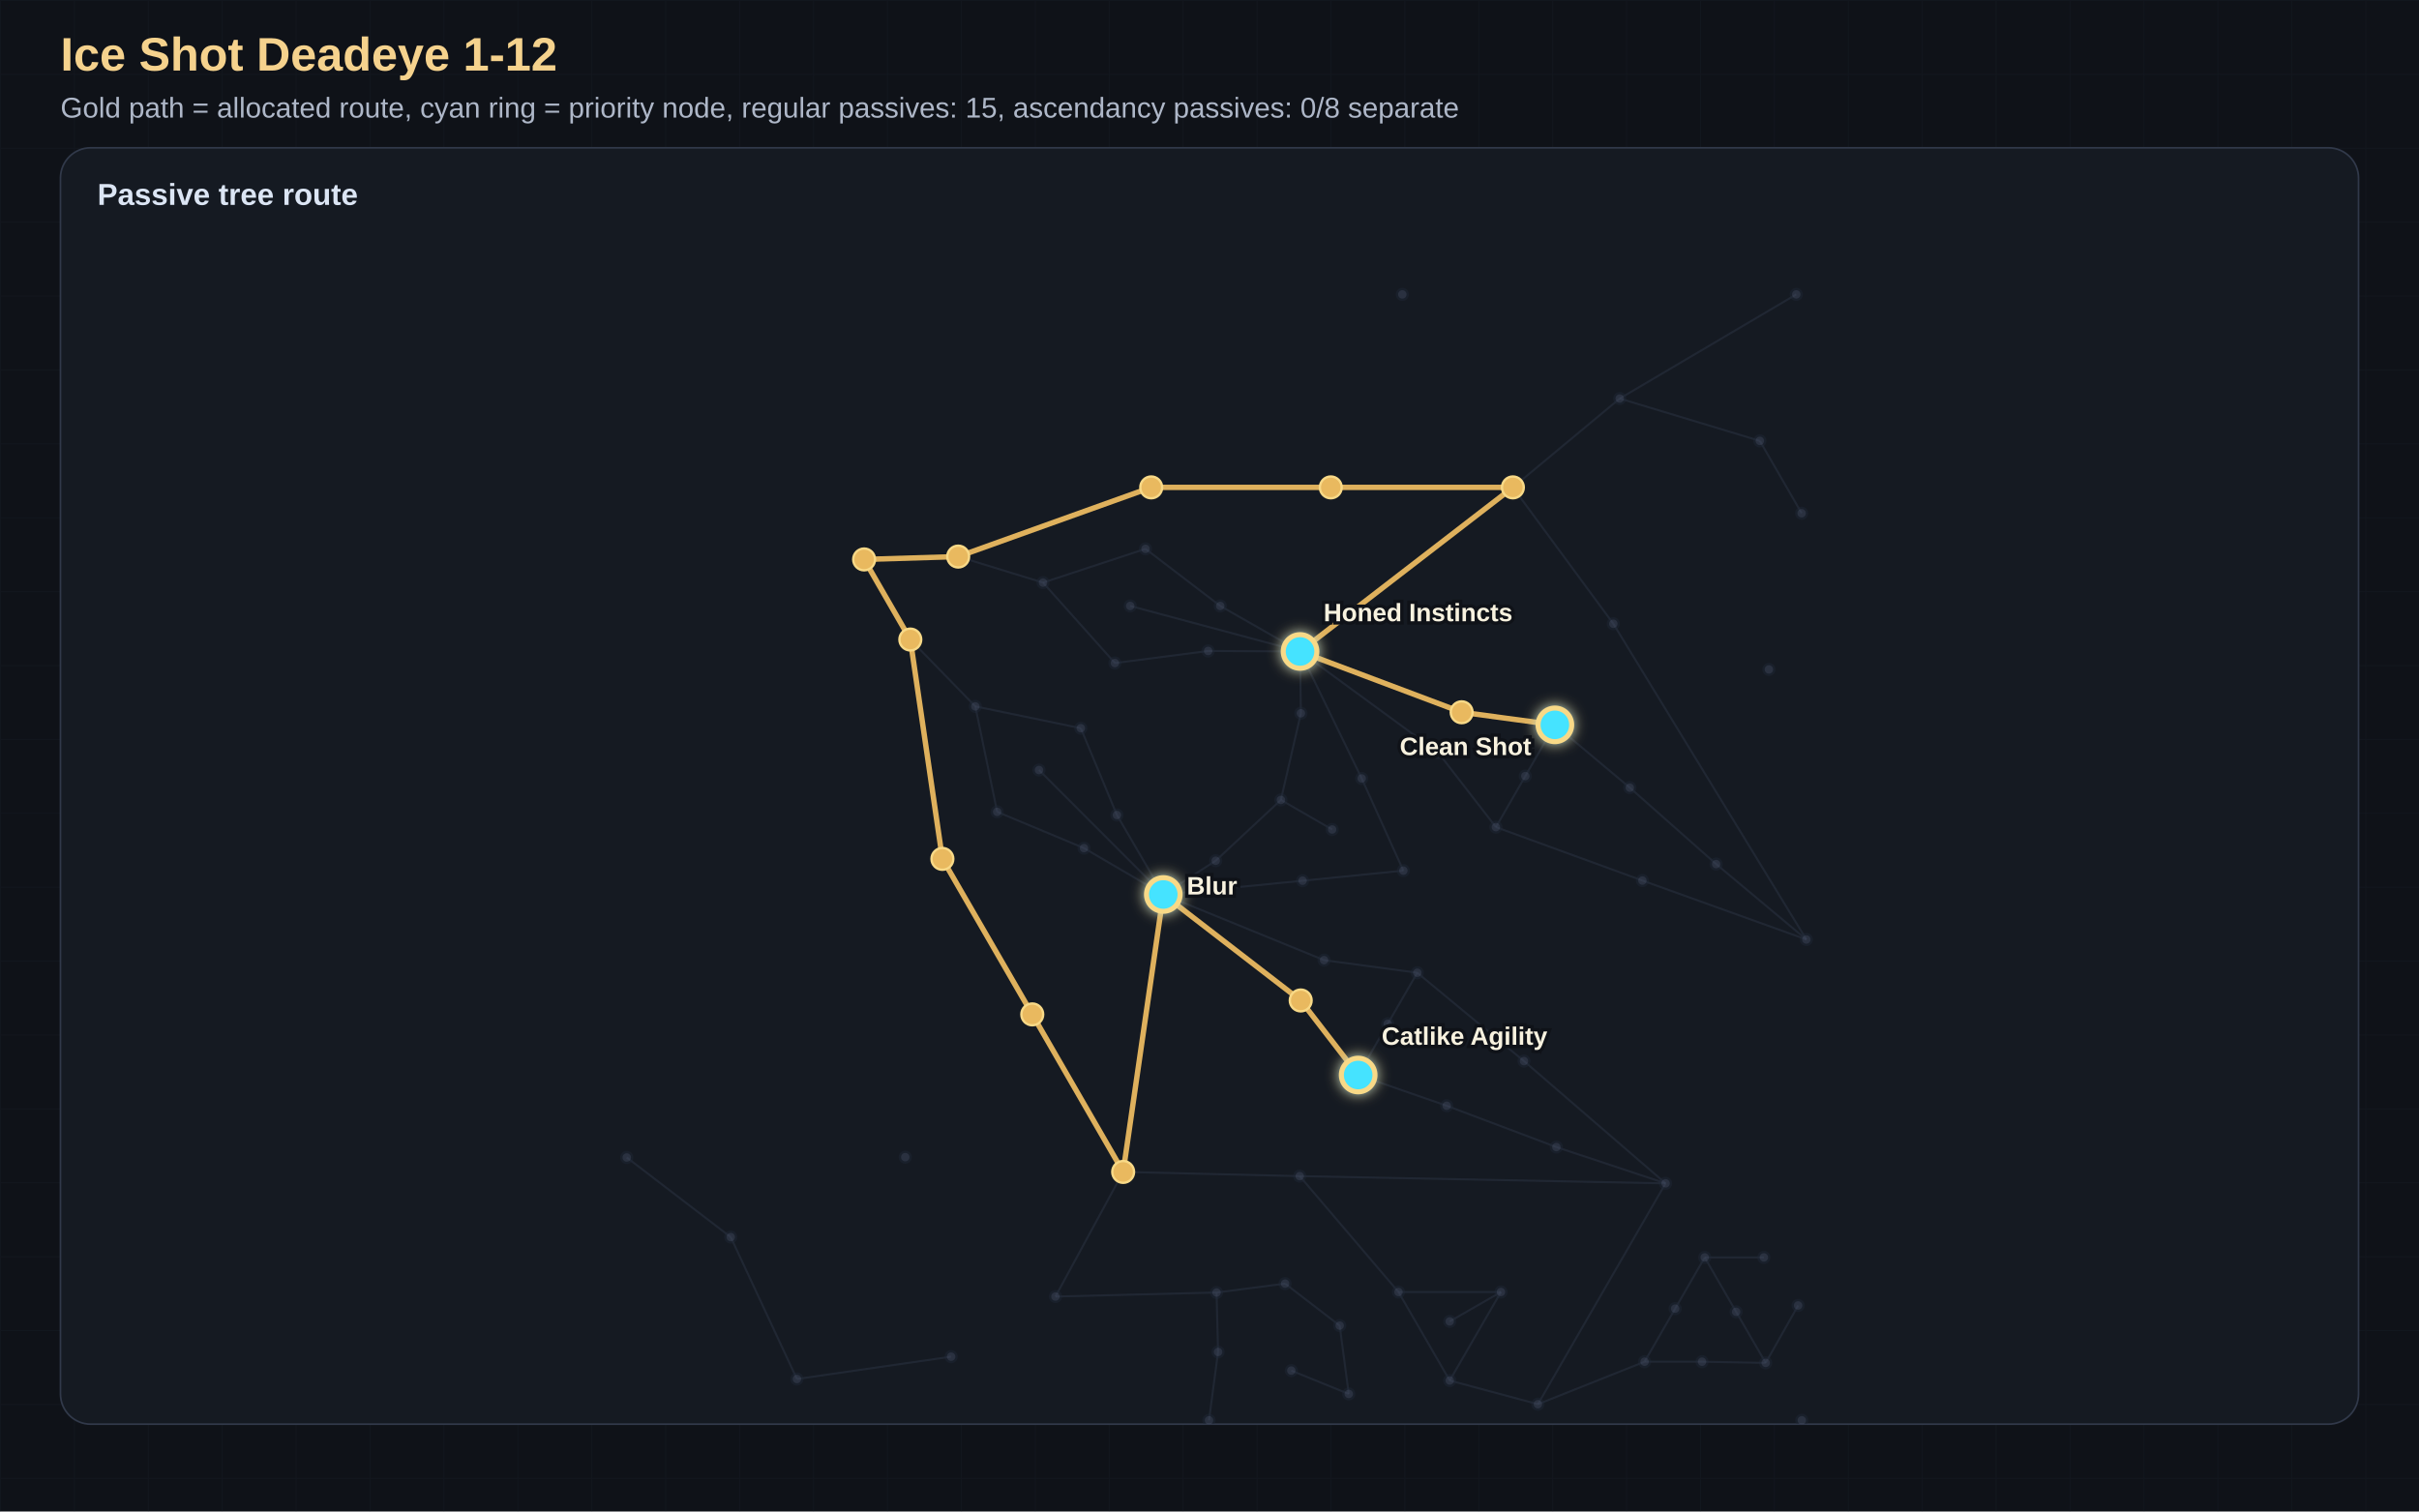
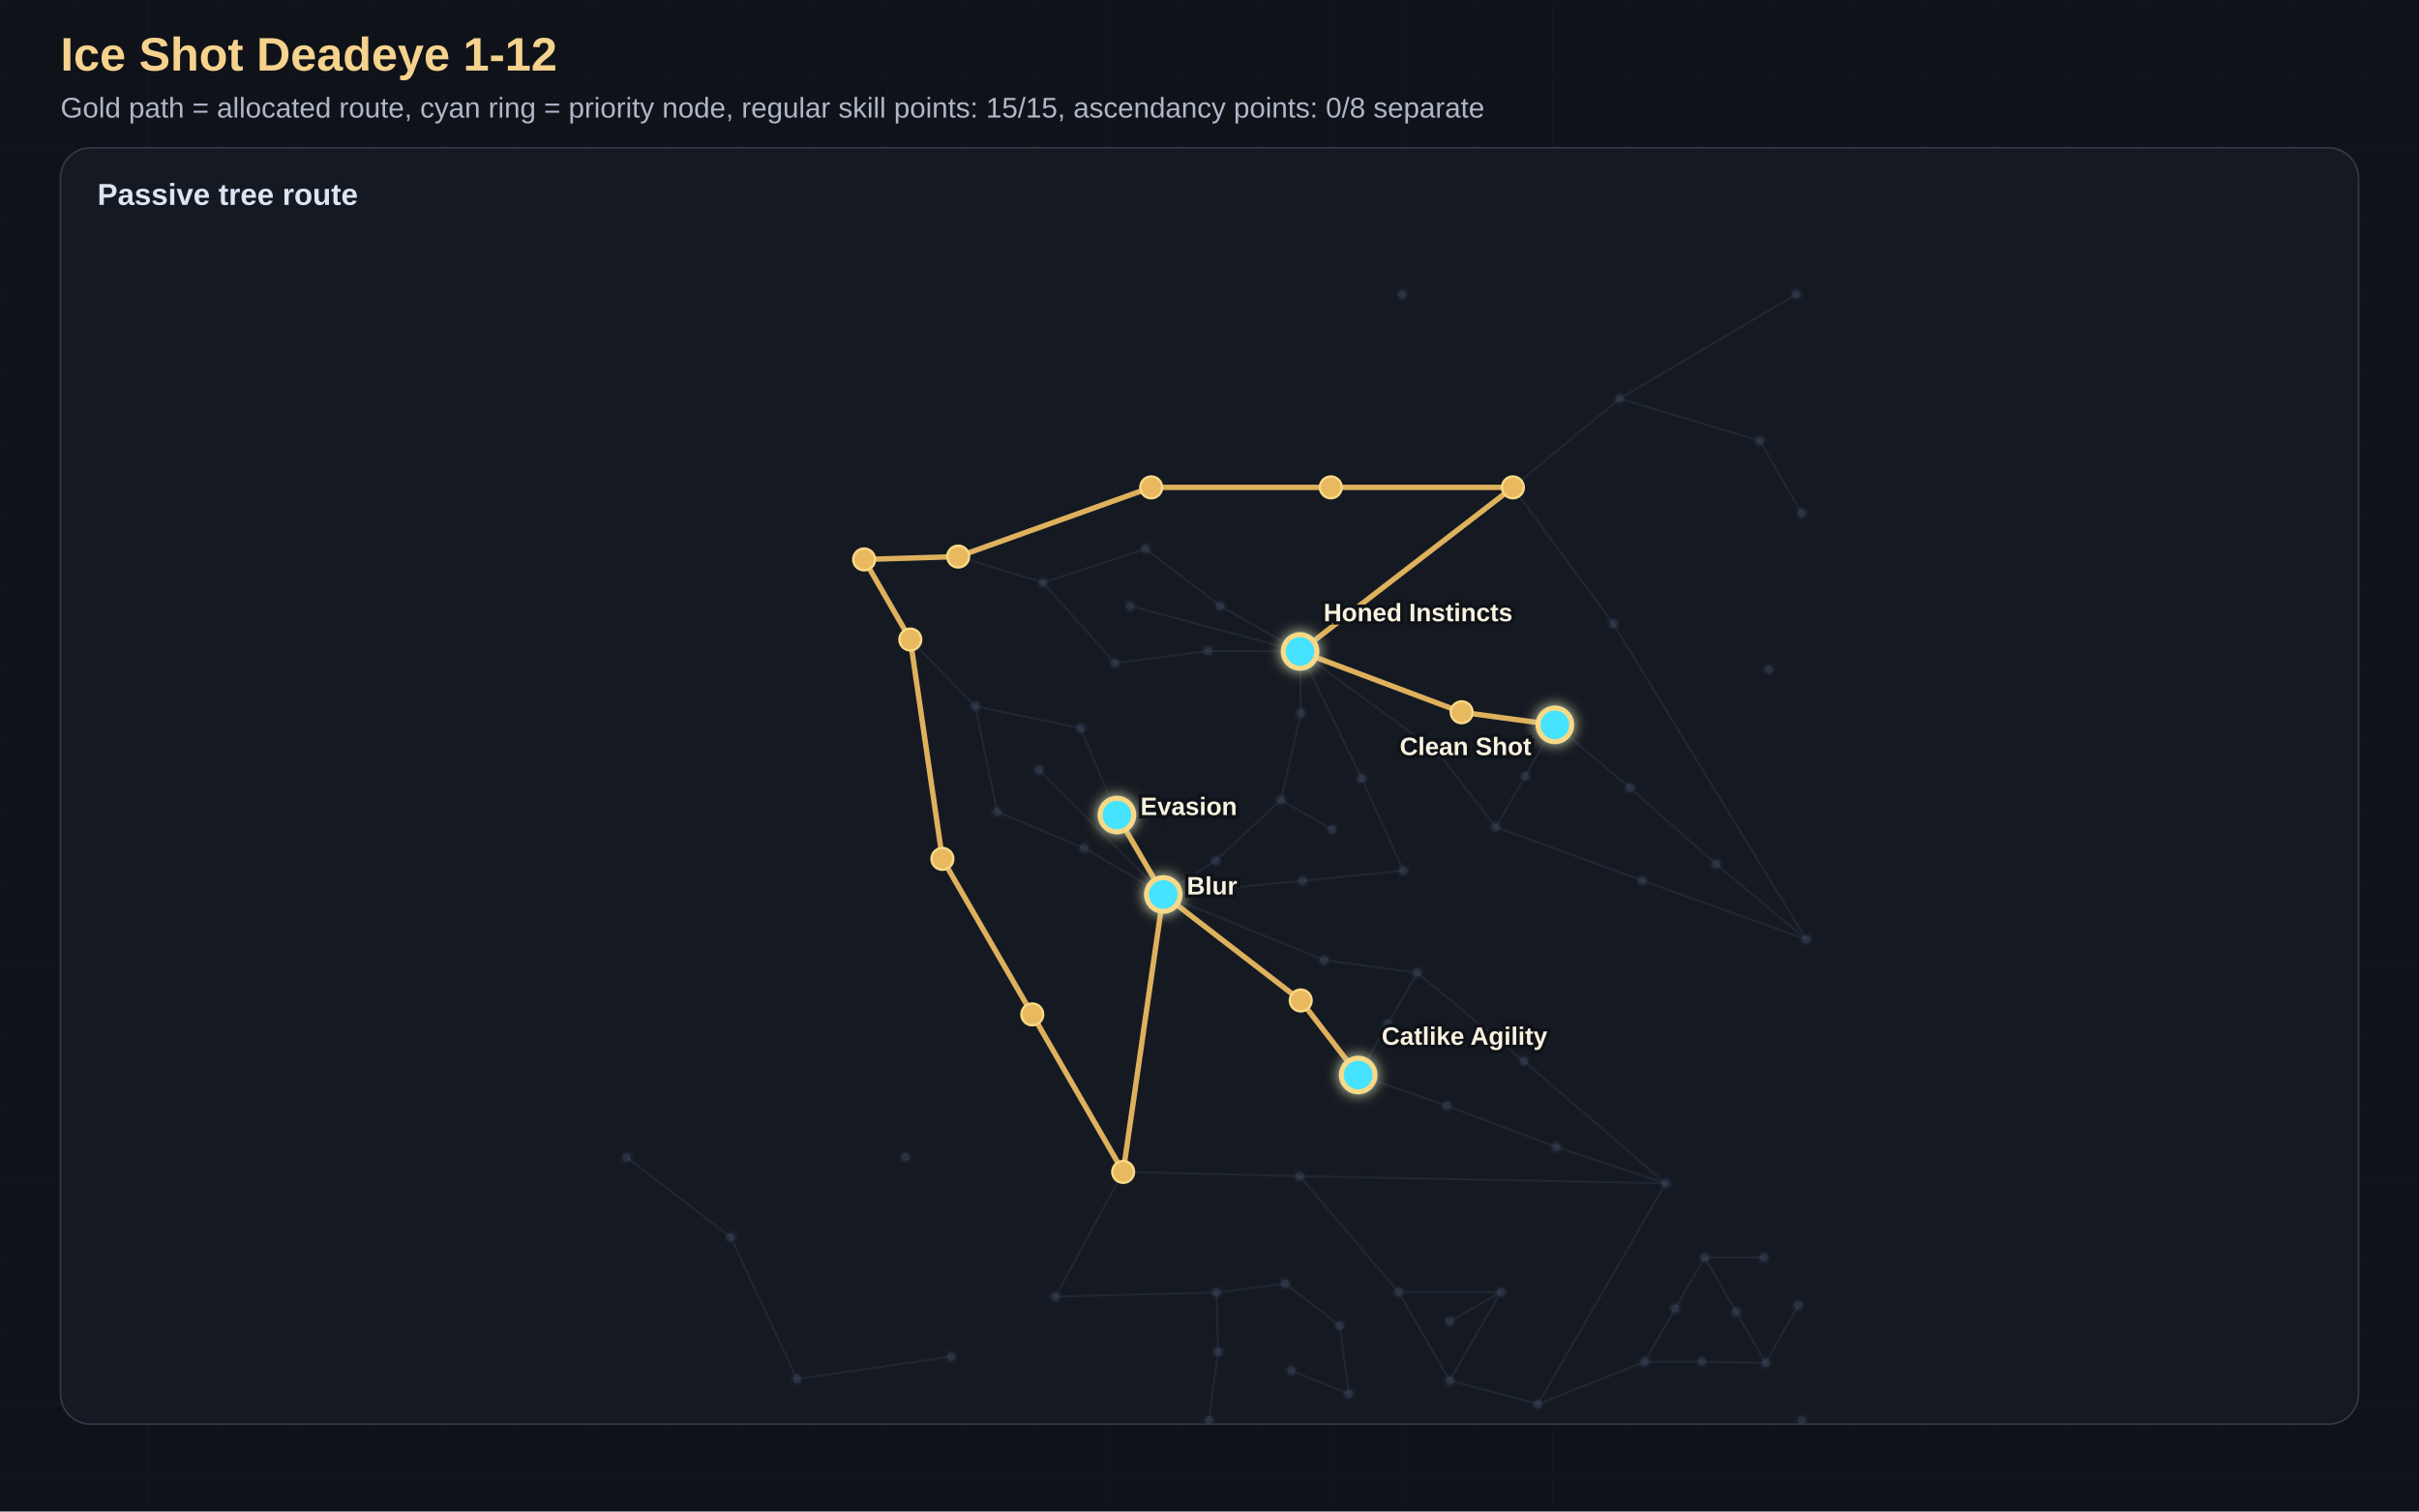
- <svg xmlns="http://www.w3.org/2000/svg" width="1440" height="900" viewBox="0 0 1440 900" role="img" aria-label="Ice Shot Deadeye 1-12 selected passive tree nodes">
+ <svg xmlns="http://www.w3.org/2000/svg" width="1440" height="900" viewBox="0 0 1440 900" role="img" aria-label="Ice Shot Deadeye 1-12 selected skill tree nodes">
  <defs>
    <pattern id="grid" width="44" height="44" patternUnits="userSpaceOnUse">
      <path d="M 44 0 L 0 0 0 44" fill="none" stroke="#263040" stroke-width="1" />
    </pattern>
    <filter id="glow" x="-80%" y="-80%" width="260%" height="260%">
      <feGaussianBlur stdDeviation="4" result="blur" />
      <feMerge>
        <feMergeNode in="blur" />
        <feMergeNode in="SourceGraphic" />
      </feMerge>
    </filter>
  </defs>
  <rect width="100%" height="100%" fill="#0f1218" />
  <rect x="0" y="0" width="100%" height="100%" fill="url(#grid)" opacity="0.16" />
  <text x="36" y="42" fill="#f5d28d" font-family="Segoe UI, Arial, sans-serif" font-size="28" font-weight="700">Ice Shot Deadeye 1-12</text>
-   <text x="36" y="70" fill="#aeb7c8" font-family="Segoe UI, Arial, sans-serif" font-size="17">Gold path = allocated route, cyan ring = priority node, regular passives: 15, ascendancy passives: 0/8 separate</text>
+   <text x="36" y="70" fill="#aeb7c8" font-family="Segoe UI, Arial, sans-serif" font-size="17">Gold path = allocated route, cyan ring = priority node, regular skill points: 15/15, ascendancy points: 0/8 separate</text>
  <g>
    <clipPath id="pane-0">
      <rect x="36" y="140" width="1368" height="708" rx="14" />
    </clipPath>
    <rect x="36" y="88" width="1368" height="760" rx="18" fill="#151a22" stroke="#31394a" />
    <text x="58" y="122" fill="#dbe5f4" font-family="Segoe UI, Arial, sans-serif" font-size="18" font-weight="700">Passive tree route</text>
    <g clip-path="url(#pane-0)">
      <line x1="514.4" y1="333.1" x2="541.9" y2="380.8" stroke="#e9b95f" stroke-width="3.2" opacity="0.95" />
      <line x1="514.4" y1="333.1" x2="570.4" y2="331.4" stroke="#e9b95f" stroke-width="3.2" opacity="0.95" />
      <line x1="570.4" y1="331.4" x2="685.3" y2="290.2" stroke="#e9b95f" stroke-width="3.2" opacity="0.95" />
      <line x1="570.4" y1="331.4" x2="620.9" y2="346.9" stroke="#30394a" stroke-width="1.2" opacity="0.42" />
      <line x1="685.3" y1="290.2" x2="792.2" y2="290.2" stroke="#e9b95f" stroke-width="3.2" opacity="0.95" />
      <line x1="792.2" y1="290.2" x2="900.6" y2="290.2" stroke="#e9b95f" stroke-width="3.2" opacity="0.95" />
      <line x1="900.6" y1="290.2" x2="773.9" y2="387.9" stroke="#e9b95f" stroke-width="3.2" opacity="0.95" />
      <line x1="900.6" y1="290.2" x2="960.4" y2="371.4" stroke="#30394a" stroke-width="1.2" opacity="0.42" />
      <line x1="900.6" y1="290.2" x2="964.2" y2="237.3" stroke="#30394a" stroke-width="1.2" opacity="0.42" />
      <line x1="773.9" y1="387.9" x2="672.8" y2="360.8" stroke="#30394a" stroke-width="1.2" opacity="0.42" />
      <line x1="773.9" y1="387.9" x2="810.6" y2="463.5" stroke="#30394a" stroke-width="1.2" opacity="0.42" />
      <line x1="773.9" y1="387.9" x2="719.2" y2="387.6" stroke="#30394a" stroke-width="1.2" opacity="0.42" />
      <line x1="773.9" y1="387.9" x2="726.4" y2="360.8" stroke="#30394a" stroke-width="1.2" opacity="0.42" />
      <line x1="773.9" y1="387.9" x2="774.4" y2="424.7" stroke="#30394a" stroke-width="1.2" opacity="0.42" />
      <line x1="773.9" y1="387.9" x2="856.2" y2="448.2" stroke="#30394a" stroke-width="1.2" opacity="0.42" />
      <line x1="773.9" y1="387.9" x2="870.1" y2="424.1" stroke="#e9b95f" stroke-width="3.2" opacity="0.95" />
      <line x1="541.9" y1="380.8" x2="561.0" y2="511.4" stroke="#e9b95f" stroke-width="3.2" opacity="0.95" />
      <line x1="541.9" y1="380.8" x2="580.6" y2="420.6" stroke="#30394a" stroke-width="1.2" opacity="0.42" />
      <line x1="561.0" y1="511.4" x2="614.5" y2="604.0" stroke="#e9b95f" stroke-width="3.2" opacity="0.95" />
      <line x1="614.5" y1="604.0" x2="668.6" y2="697.8" stroke="#e9b95f" stroke-width="3.2" opacity="0.95" />
      <line x1="668.6" y1="697.8" x2="692.5" y2="532.6" stroke="#e9b95f" stroke-width="3.2" opacity="0.95" />
      <line x1="668.6" y1="697.8" x2="773.7" y2="700.3" stroke="#30394a" stroke-width="1.2" opacity="0.42" />
      <line x1="668.6" y1="697.8" x2="628.3" y2="772.0" stroke="#30394a" stroke-width="1.2" opacity="0.42" />
      <line x1="692.5" y1="532.6" x2="618.5" y2="458.5" stroke="#30394a" stroke-width="1.2" opacity="0.42" />
      <line x1="692.5" y1="532.6" x2="723.7" y2="512.5" stroke="#30394a" stroke-width="1.2" opacity="0.42" />
      <line x1="692.5" y1="532.6" x2="788.2" y2="571.7" stroke="#30394a" stroke-width="1.2" opacity="0.42" />
-       <line x1="692.5" y1="532.6" x2="664.9" y2="485.3" stroke="#30394a" stroke-width="1.2" opacity="0.42" />
+       <line x1="692.5" y1="532.6" x2="664.9" y2="485.3" stroke="#e9b95f" stroke-width="3.2" opacity="0.95" />
      <line x1="692.5" y1="532.6" x2="645.3" y2="505.0" stroke="#30394a" stroke-width="1.2" opacity="0.42" />
      <line x1="692.5" y1="532.6" x2="775.4" y2="524.4" stroke="#30394a" stroke-width="1.2" opacity="0.42" />
      <line x1="692.5" y1="532.6" x2="774.3" y2="595.7" stroke="#e9b95f" stroke-width="3.2" opacity="0.95" />
      <line x1="870.1" y1="424.1" x2="925.6" y2="431.6" stroke="#e9b95f" stroke-width="3.2" opacity="0.95" />
      <line x1="925.6" y1="431.6" x2="970.2" y2="469.0" stroke="#30394a" stroke-width="1.2" opacity="0.42" />
      <line x1="925.6" y1="431.6" x2="908.0" y2="462.1" stroke="#30394a" stroke-width="1.2" opacity="0.42" />
      <line x1="774.3" y1="595.7" x2="808.5" y2="640.1" stroke="#e9b95f" stroke-width="3.2" opacity="0.95" />
      <line x1="808.5" y1="640.1" x2="826.1" y2="609.6" stroke="#30394a" stroke-width="1.2" opacity="0.42" />
      <line x1="808.5" y1="640.1" x2="861.2" y2="658.4" stroke="#30394a" stroke-width="1.2" opacity="0.42" />
+       <line x1="664.9" y1="485.3" x2="643.4" y2="433.6" stroke="#30394a" stroke-width="1.2" opacity="0.42" />
      <line x1="726.4" y1="360.8" x2="681.9" y2="326.8" stroke="#30394a" stroke-width="1.2" opacity="0.42" />
      <line x1="765.0" y1="764.3" x2="724.2" y2="769.6" stroke="#30394a" stroke-width="1.2" opacity="0.42" />
      <line x1="765.0" y1="764.3" x2="797.5" y2="789.3" stroke="#30394a" stroke-width="1.2" opacity="0.42" />
      <line x1="1033.5" y1="781.1" x2="1014.8" y2="748.7" stroke="#30394a" stroke-width="1.2" opacity="0.42" />
      <line x1="1033.5" y1="781.1" x2="1051.1" y2="811.5" stroke="#30394a" stroke-width="1.2" opacity="0.42" />
      <line x1="960.4" y1="371.4" x2="1075.3" y2="559.4" stroke="#30394a" stroke-width="1.2" opacity="0.42" />
      <line x1="681.9" y1="326.8" x2="620.9" y2="346.9" stroke="#30394a" stroke-width="1.2" opacity="0.42" />
      <line x1="373.1" y1="689.2" x2="435.0" y2="736.6" stroke="#30394a" stroke-width="1.2" opacity="0.42" />
      <line x1="793.0" y1="493.9" x2="762.5" y2="476.3" stroke="#30394a" stroke-width="1.2" opacity="0.42" />
      <line x1="997.2" y1="779.2" x2="1014.8" y2="748.7" stroke="#30394a" stroke-width="1.2" opacity="0.42" />
      <line x1="997.2" y1="779.2" x2="979.0" y2="810.8" stroke="#30394a" stroke-width="1.2" opacity="0.42" />
      <line x1="762.5" y1="476.3" x2="723.7" y2="512.5" stroke="#30394a" stroke-width="1.2" opacity="0.42" />
      <line x1="762.5" y1="476.3" x2="774.4" y2="424.7" stroke="#30394a" stroke-width="1.2" opacity="0.42" />
      <line x1="628.3" y1="772.0" x2="724.2" y2="769.6" stroke="#30394a" stroke-width="1.2" opacity="0.42" />
      <line x1="719.7" y1="845.7" x2="725.1" y2="805.0" stroke="#30394a" stroke-width="1.2" opacity="0.42" />
      <line x1="1014.8" y1="748.7" x2="1050.0" y2="748.7" stroke="#30394a" stroke-width="1.2" opacity="0.42" />
      <line x1="893.5" y1="769.3" x2="863.0" y2="786.8" stroke="#30394a" stroke-width="1.2" opacity="0.42" />
      <line x1="893.5" y1="769.3" x2="832.5" y2="769.3" stroke="#30394a" stroke-width="1.2" opacity="0.42" />
      <line x1="893.5" y1="769.3" x2="863.0" y2="822.0" stroke="#30394a" stroke-width="1.2" opacity="0.42" />
      <line x1="1070.4" y1="777.3" x2="1051.1" y2="811.5" stroke="#30394a" stroke-width="1.2" opacity="0.42" />
      <line x1="856.2" y1="448.2" x2="890.5" y2="492.5" stroke="#30394a" stroke-width="1.2" opacity="0.42" />
      <line x1="725.1" y1="805.0" x2="724.2" y2="769.6" stroke="#30394a" stroke-width="1.2" opacity="0.42" />
      <line x1="863.0" y1="822.0" x2="832.5" y2="769.3" stroke="#30394a" stroke-width="1.2" opacity="0.42" />
      <line x1="863.0" y1="822.0" x2="915.5" y2="836.1" stroke="#30394a" stroke-width="1.2" opacity="0.42" />
      <line x1="719.2" y1="387.6" x2="663.7" y2="394.8" stroke="#30394a" stroke-width="1.2" opacity="0.42" />
      <line x1="835.4" y1="518.4" x2="775.4" y2="524.4" stroke="#30394a" stroke-width="1.2" opacity="0.42" />
      <line x1="835.4" y1="518.4" x2="810.6" y2="463.5" stroke="#30394a" stroke-width="1.2" opacity="0.42" />
      <line x1="977.7" y1="524.3" x2="890.5" y2="492.5" stroke="#30394a" stroke-width="1.2" opacity="0.42" />
      <line x1="977.7" y1="524.3" x2="1075.3" y2="559.4" stroke="#30394a" stroke-width="1.2" opacity="0.42" />
      <line x1="768.7" y1="816.1" x2="802.9" y2="830.0" stroke="#30394a" stroke-width="1.2" opacity="0.42" />
      <line x1="991.5" y1="704.6" x2="773.7" y2="700.3" stroke="#30394a" stroke-width="1.2" opacity="0.42" />
      <line x1="991.5" y1="704.6" x2="907.2" y2="631.8" stroke="#30394a" stroke-width="1.2" opacity="0.42" />
      <line x1="991.5" y1="704.6" x2="915.5" y2="836.1" stroke="#30394a" stroke-width="1.2" opacity="0.42" />
      <line x1="991.5" y1="704.6" x2="926.5" y2="683.0" stroke="#30394a" stroke-width="1.2" opacity="0.42" />
      <line x1="1021.6" y1="514.5" x2="1075.3" y2="559.4" stroke="#30394a" stroke-width="1.2" opacity="0.42" />
      <line x1="1021.6" y1="514.5" x2="970.2" y2="469.0" stroke="#30394a" stroke-width="1.2" opacity="0.42" />
      <line x1="964.2" y1="237.3" x2="1069.3" y2="175.3" stroke="#30394a" stroke-width="1.2" opacity="0.42" />
      <line x1="964.2" y1="237.3" x2="1047.6" y2="262.5" stroke="#30394a" stroke-width="1.2" opacity="0.42" />
      <line x1="1051.1" y1="811.5" x2="1013.2" y2="810.8" stroke="#30394a" stroke-width="1.2" opacity="0.42" />
      <line x1="566.2" y1="807.8" x2="474.4" y2="821.1" stroke="#30394a" stroke-width="1.2" opacity="0.42" />
      <line x1="915.5" y1="836.1" x2="979.0" y2="810.8" stroke="#30394a" stroke-width="1.2" opacity="0.42" />
      <line x1="890.5" y1="492.5" x2="908.0" y2="462.1" stroke="#30394a" stroke-width="1.2" opacity="0.42" />
-       <line x1="643.4" y1="433.6" x2="664.9" y2="485.3" stroke="#30394a" stroke-width="1.2" opacity="0.42" />
      <line x1="643.4" y1="433.6" x2="580.6" y2="420.6" stroke="#30394a" stroke-width="1.2" opacity="0.42" />
      <line x1="620.9" y1="346.9" x2="663.7" y2="394.8" stroke="#30394a" stroke-width="1.2" opacity="0.42" />
      <line x1="1013.2" y1="810.8" x2="979.0" y2="810.8" stroke="#30394a" stroke-width="1.2" opacity="0.42" />
      <line x1="1072.5" y1="305.6" x2="1047.6" y2="262.5" stroke="#30394a" stroke-width="1.2" opacity="0.42" />
      <line x1="907.2" y1="631.8" x2="843.7" y2="579.2" stroke="#30394a" stroke-width="1.2" opacity="0.42" />
      <line x1="435.0" y1="736.6" x2="474.4" y2="821.1" stroke="#30394a" stroke-width="1.2" opacity="0.42" />
      <line x1="843.7" y1="579.2" x2="826.1" y2="609.6" stroke="#30394a" stroke-width="1.2" opacity="0.42" />
      <line x1="843.7" y1="579.2" x2="788.2" y2="571.7" stroke="#30394a" stroke-width="1.2" opacity="0.42" />
      <line x1="861.2" y1="658.4" x2="926.5" y2="683.0" stroke="#30394a" stroke-width="1.2" opacity="0.42" />
      <line x1="580.6" y1="420.6" x2="593.6" y2="483.4" stroke="#30394a" stroke-width="1.2" opacity="0.42" />
      <line x1="802.9" y1="830.0" x2="797.5" y2="789.3" stroke="#30394a" stroke-width="1.2" opacity="0.42" />
      <line x1="832.5" y1="769.3" x2="773.7" y2="700.3" stroke="#30394a" stroke-width="1.2" opacity="0.42" />
      <line x1="645.3" y1="505.0" x2="593.6" y2="483.4" stroke="#30394a" stroke-width="1.2" opacity="0.42" />
      <circle cx="514.4" cy="333.1" r="6.5" fill="#e9b95f" stroke="#f8d987" stroke-width="1.4" opacity="1" />
      <circle cx="570.4" cy="331.4" r="6.5" fill="#e9b95f" stroke="#f8d987" stroke-width="1.4" opacity="1" />
      <circle cx="685.3" cy="290.2" r="6.5" fill="#e9b95f" stroke="#f8d987" stroke-width="1.4" opacity="1" />
      <circle cx="792.2" cy="290.2" r="6.5" fill="#e9b95f" stroke="#f8d987" stroke-width="1.4" opacity="1" />
      <circle cx="900.6" cy="290.2" r="6.5" fill="#e9b95f" stroke="#f8d987" stroke-width="1.4" opacity="1" />
      <circle cx="773.9" cy="387.9" r="10" fill="#45e3ff" stroke="#f8d987" stroke-width="3" opacity="1" filter="url(#glow)" />
      <circle cx="541.9" cy="380.8" r="6.5" fill="#e9b95f" stroke="#f8d987" stroke-width="1.4" opacity="1" />
      <circle cx="561.0" cy="511.4" r="6.5" fill="#e9b95f" stroke="#f8d987" stroke-width="1.4" opacity="1" />
      <circle cx="614.5" cy="604.0" r="6.5" fill="#e9b95f" stroke="#f8d987" stroke-width="1.4" opacity="1" />
      <circle cx="668.6" cy="697.8" r="6.5" fill="#e9b95f" stroke="#f8d987" stroke-width="1.4" opacity="1" />
      <circle cx="692.5" cy="532.6" r="10" fill="#45e3ff" stroke="#f8d987" stroke-width="3" opacity="1" filter="url(#glow)" />
      <circle cx="870.1" cy="424.1" r="6.5" fill="#e9b95f" stroke="#f8d987" stroke-width="1.4" opacity="1" />
      <circle cx="925.6" cy="431.6" r="10" fill="#45e3ff" stroke="#f8d987" stroke-width="3" opacity="1" filter="url(#glow)" />
      <circle cx="774.3" cy="595.7" r="6.5" fill="#e9b95f" stroke="#f8d987" stroke-width="1.4" opacity="1" />
      <circle cx="808.5" cy="640.1" r="10" fill="#45e3ff" stroke="#f8d987" stroke-width="3" opacity="1" filter="url(#glow)" />
+       <circle cx="664.9" cy="485.3" r="10" fill="#45e3ff" stroke="#f8d987" stroke-width="3" opacity="1" filter="url(#glow)" />
      <circle cx="726.4" cy="360.8" r="3.2" fill="#485269" stroke="#202838" stroke-width="1.4" opacity="0.42" />
      <circle cx="765.0" cy="764.3" r="3.2" fill="#485269" stroke="#202838" stroke-width="1.4" opacity="0.42" />
      <circle cx="1033.5" cy="781.1" r="3.2" fill="#485269" stroke="#202838" stroke-width="1.4" opacity="0.42" />
      <circle cx="960.4" cy="371.4" r="3.2" fill="#485269" stroke="#202838" stroke-width="1.4" opacity="0.42" />
      <circle cx="681.9" cy="326.8" r="3.2" fill="#485269" stroke="#202838" stroke-width="1.4" opacity="0.42" />
      <circle cx="373.1" cy="689.2" r="3.2" fill="#485269" stroke="#202838" stroke-width="1.4" opacity="0.42" />
      <circle cx="1072.6" cy="845.7" r="3.2" fill="#485269" stroke="#202838" stroke-width="1.4" opacity="0.42" />
      <circle cx="793.0" cy="493.9" r="3.2" fill="#485269" stroke="#202838" stroke-width="1.4" opacity="0.42" />
      <circle cx="997.2" cy="779.2" r="3.2" fill="#485269" stroke="#202838" stroke-width="1.4" opacity="0.42" />
      <circle cx="762.5" cy="476.3" r="3.2" fill="#485269" stroke="#202838" stroke-width="1.4" opacity="0.42" />
      <circle cx="628.3" cy="772.0" r="3.2" fill="#485269" stroke="#202838" stroke-width="1.4" opacity="0.42" />
      <circle cx="538.9" cy="689.0" r="3.2" fill="#485269" stroke="#202838" stroke-width="1.4" opacity="0.42" />
      <circle cx="719.7" cy="845.7" r="3.2" fill="#485269" stroke="#202838" stroke-width="1.4" opacity="0.42" />
      <circle cx="1014.8" cy="748.7" r="3.2" fill="#485269" stroke="#202838" stroke-width="1.4" opacity="0.42" />
      <circle cx="893.5" cy="769.3" r="3.2" fill="#485269" stroke="#202838" stroke-width="1.4" opacity="0.42" />
      <circle cx="1070.4" cy="777.3" r="3.2" fill="#485269" stroke="#202838" stroke-width="1.4" opacity="0.42" />
      <circle cx="856.2" cy="448.2" r="3.2" fill="#485269" stroke="#202838" stroke-width="1.4" opacity="0.42" />
      <circle cx="834.8" cy="175.3" r="3.2" fill="#485269" stroke="#202838" stroke-width="1.4" opacity="0.42" />
      <circle cx="725.1" cy="805.0" r="3.2" fill="#485269" stroke="#202838" stroke-width="1.4" opacity="0.42" />
      <circle cx="863.0" cy="822.0" r="3.2" fill="#485269" stroke="#202838" stroke-width="1.4" opacity="0.42" />
      <circle cx="719.2" cy="387.6" r="3.2" fill="#485269" stroke="#202838" stroke-width="1.4" opacity="0.42" />
      <circle cx="835.4" cy="518.4" r="3.2" fill="#485269" stroke="#202838" stroke-width="1.4" opacity="0.42" />
      <circle cx="723.7" cy="512.5" r="3.2" fill="#485269" stroke="#202838" stroke-width="1.4" opacity="0.42" />
      <circle cx="977.7" cy="524.3" r="3.2" fill="#485269" stroke="#202838" stroke-width="1.4" opacity="0.42" />
      <circle cx="768.7" cy="816.1" r="3.2" fill="#485269" stroke="#202838" stroke-width="1.4" opacity="0.42" />
      <circle cx="991.5" cy="704.6" r="3.2" fill="#485269" stroke="#202838" stroke-width="1.4" opacity="0.42" />
      <circle cx="1021.6" cy="514.5" r="3.2" fill="#485269" stroke="#202838" stroke-width="1.4" opacity="0.42" />
      <circle cx="964.2" cy="237.3" r="3.2" fill="#485269" stroke="#202838" stroke-width="1.4" opacity="0.42" />
      <circle cx="1051.1" cy="811.5" r="3.2" fill="#485269" stroke="#202838" stroke-width="1.4" opacity="0.42" />
      <circle cx="566.2" cy="807.8" r="3.2" fill="#485269" stroke="#202838" stroke-width="1.4" opacity="0.42" />
      <circle cx="1069.3" cy="175.3" r="3.2" fill="#485269" stroke="#202838" stroke-width="1.4" opacity="0.42" />
      <circle cx="775.4" cy="524.4" r="3.2" fill="#485269" stroke="#202838" stroke-width="1.4" opacity="0.42" />
      <circle cx="915.5" cy="836.1" r="3.2" fill="#485269" stroke="#202838" stroke-width="1.4" opacity="0.42" />
      <circle cx="890.5" cy="492.5" r="3.2" fill="#485269" stroke="#202838" stroke-width="1.4" opacity="0.42" />
      <circle cx="643.4" cy="433.6" r="3.2" fill="#485269" stroke="#202838" stroke-width="1.4" opacity="0.42" />
      <circle cx="618.5" cy="458.5" r="3.2" fill="#485269" stroke="#202838" stroke-width="1.4" opacity="0.42" />
      <circle cx="724.2" cy="769.6" r="3.2" fill="#485269" stroke="#202838" stroke-width="1.4" opacity="0.42" />
      <circle cx="620.9" cy="346.9" r="3.2" fill="#485269" stroke="#202838" stroke-width="1.4" opacity="0.42" />
      <circle cx="663.7" cy="394.8" r="3.2" fill="#485269" stroke="#202838" stroke-width="1.4" opacity="0.42" />
      <circle cx="1013.2" cy="810.8" r="3.2" fill="#485269" stroke="#202838" stroke-width="1.4" opacity="0.42" />
      <circle cx="1072.5" cy="305.6" r="3.2" fill="#485269" stroke="#202838" stroke-width="1.4" opacity="0.42" />
      <circle cx="1053.0" cy="398.6" r="3.2" fill="#485269" stroke="#202838" stroke-width="1.4" opacity="0.42" />
      <circle cx="907.2" cy="631.8" r="3.2" fill="#485269" stroke="#202838" stroke-width="1.4" opacity="0.42" />
      <circle cx="435.0" cy="736.6" r="3.2" fill="#485269" stroke="#202838" stroke-width="1.4" opacity="0.42" />
      <circle cx="810.6" cy="463.5" r="3.2" fill="#485269" stroke="#202838" stroke-width="1.4" opacity="0.42" />
      <circle cx="843.7" cy="579.2" r="3.2" fill="#485269" stroke="#202838" stroke-width="1.4" opacity="0.42" />
      <circle cx="826.1" cy="609.6" r="3.2" fill="#485269" stroke="#202838" stroke-width="1.4" opacity="0.42" />
      <circle cx="979.0" cy="810.8" r="3.2" fill="#485269" stroke="#202838" stroke-width="1.4" opacity="0.42" />
      <circle cx="1050.0" cy="748.7" r="3.2" fill="#485269" stroke="#202838" stroke-width="1.4" opacity="0.42" />
      <circle cx="861.2" cy="658.4" r="3.2" fill="#485269" stroke="#202838" stroke-width="1.4" opacity="0.42" />
      <circle cx="580.6" cy="420.6" r="3.2" fill="#485269" stroke="#202838" stroke-width="1.4" opacity="0.42" />
      <circle cx="774.4" cy="424.7" r="3.2" fill="#485269" stroke="#202838" stroke-width="1.4" opacity="0.42" />
-       <circle cx="664.9" cy="485.3" r="3.2" fill="#485269" stroke="#202838" stroke-width="1.4" opacity="0.42" />
      <circle cx="802.9" cy="830.0" r="3.2" fill="#485269" stroke="#202838" stroke-width="1.4" opacity="0.42" />
      <circle cx="788.2" cy="571.7" r="3.2" fill="#485269" stroke="#202838" stroke-width="1.4" opacity="0.42" />
      <circle cx="970.2" cy="469.0" r="3.2" fill="#485269" stroke="#202838" stroke-width="1.4" opacity="0.42" />
      <circle cx="926.5" cy="683.0" r="3.2" fill="#485269" stroke="#202838" stroke-width="1.4" opacity="0.42" />
      <circle cx="908.0" cy="462.1" r="3.2" fill="#485269" stroke="#202838" stroke-width="1.4" opacity="0.42" />
      <circle cx="832.5" cy="769.3" r="3.2" fill="#485269" stroke="#202838" stroke-width="1.4" opacity="0.42" />
      <circle cx="797.5" cy="789.3" r="3.2" fill="#485269" stroke="#202838" stroke-width="1.4" opacity="0.42" />
      <circle cx="645.3" cy="505.0" r="3.2" fill="#485269" stroke="#202838" stroke-width="1.4" opacity="0.42" />
      <circle cx="474.4" cy="821.1" r="3.2" fill="#485269" stroke="#202838" stroke-width="1.4" opacity="0.42" />
      <circle cx="1075.3" cy="559.4" r="3.2" fill="#485269" stroke="#202838" stroke-width="1.4" opacity="0.42" />
      <circle cx="1047.6" cy="262.5" r="3.2" fill="#485269" stroke="#202838" stroke-width="1.4" opacity="0.42" />
      <circle cx="593.6" cy="483.4" r="3.2" fill="#485269" stroke="#202838" stroke-width="1.4" opacity="0.42" />
      <circle cx="773.7" cy="700.3" r="3.2" fill="#485269" stroke="#202838" stroke-width="1.4" opacity="0.42" />
      <circle cx="672.8" cy="360.8" r="3.2" fill="#485269" stroke="#202838" stroke-width="1.4" opacity="0.42" />
      <circle cx="863.0" cy="786.8" r="3.2" fill="#485269" stroke="#202838" stroke-width="1.4" opacity="0.42" />
      <text x="787.9" y="369.9" text-anchor="start" fill="#f8f2df" stroke="#0f1218" stroke-width="4" paint-order="stroke" font-family="Segoe UI, Arial, sans-serif" font-size="15" font-weight="700">Honed Instincts</text>
      <text x="706.5" y="532.6" text-anchor="start" fill="#f8f2df" stroke="#0f1218" stroke-width="4" paint-order="stroke" font-family="Segoe UI, Arial, sans-serif" font-size="15" font-weight="700">Blur</text>
      <text x="911.6" y="449.6" text-anchor="end" fill="#f8f2df" stroke="#0f1218" stroke-width="4" paint-order="stroke" font-family="Segoe UI, Arial, sans-serif" font-size="15" font-weight="700">Clean Shot</text>
      <text x="822.5" y="622.1" text-anchor="start" fill="#f8f2df" stroke="#0f1218" stroke-width="4" paint-order="stroke" font-family="Segoe UI, Arial, sans-serif" font-size="15" font-weight="700">Catlike Agility</text>
+       <text x="678.9" y="485.3" text-anchor="start" fill="#f8f2df" stroke="#0f1218" stroke-width="4" paint-order="stroke" font-family="Segoe UI, Arial, sans-serif" font-size="15" font-weight="700">Evasion</text>
    </g>
  </g>
</svg>
